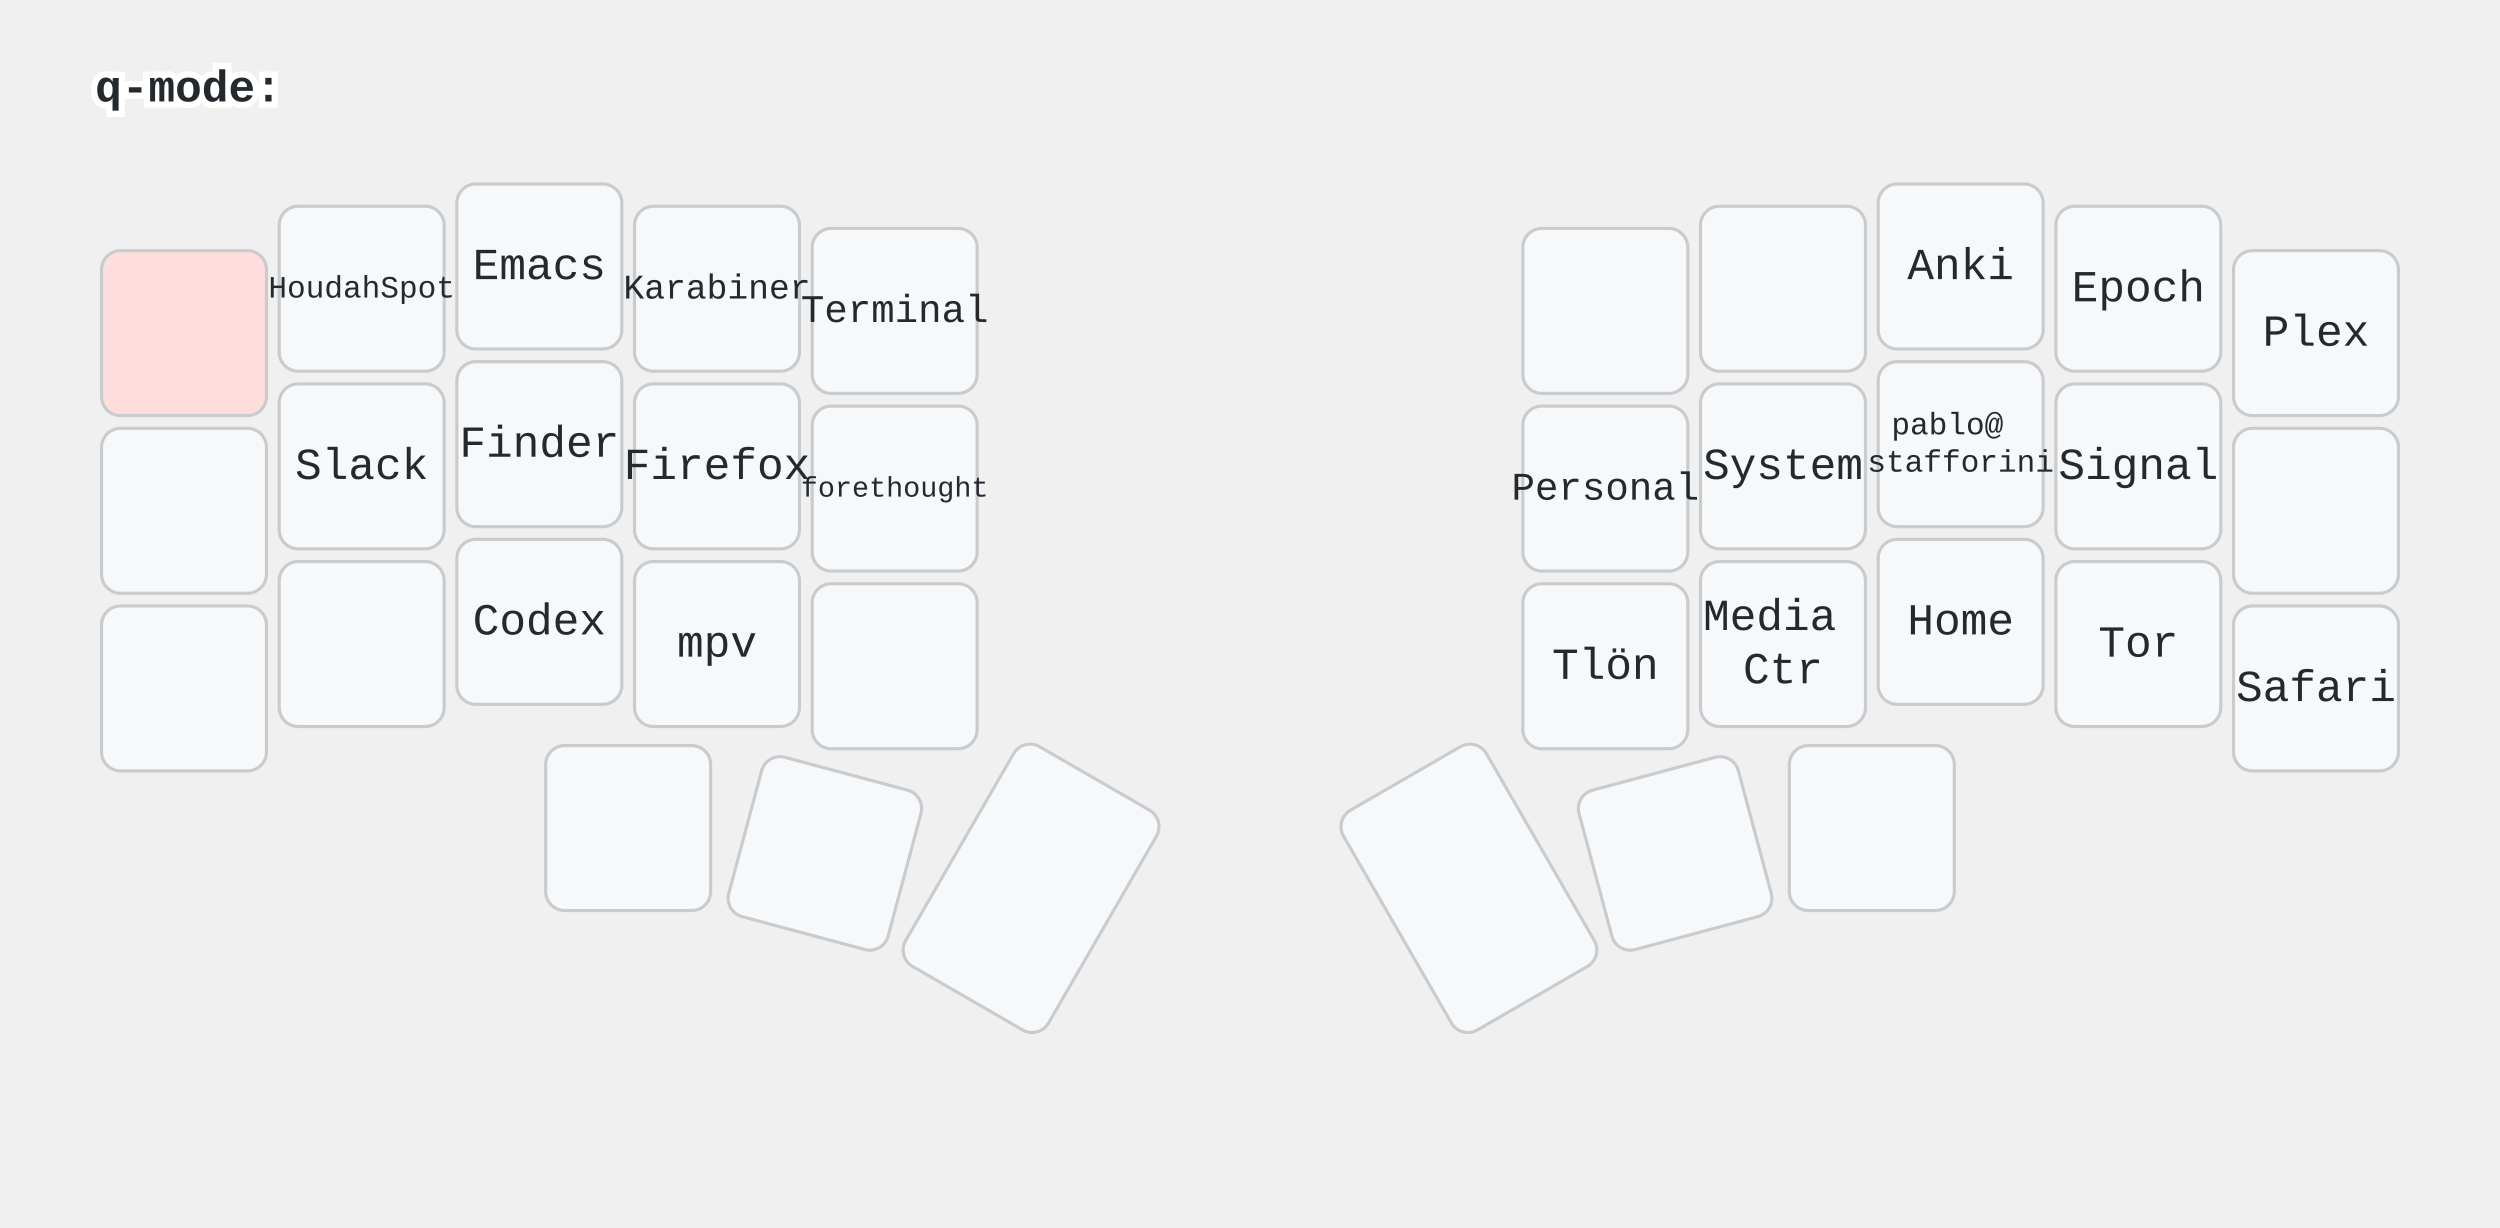
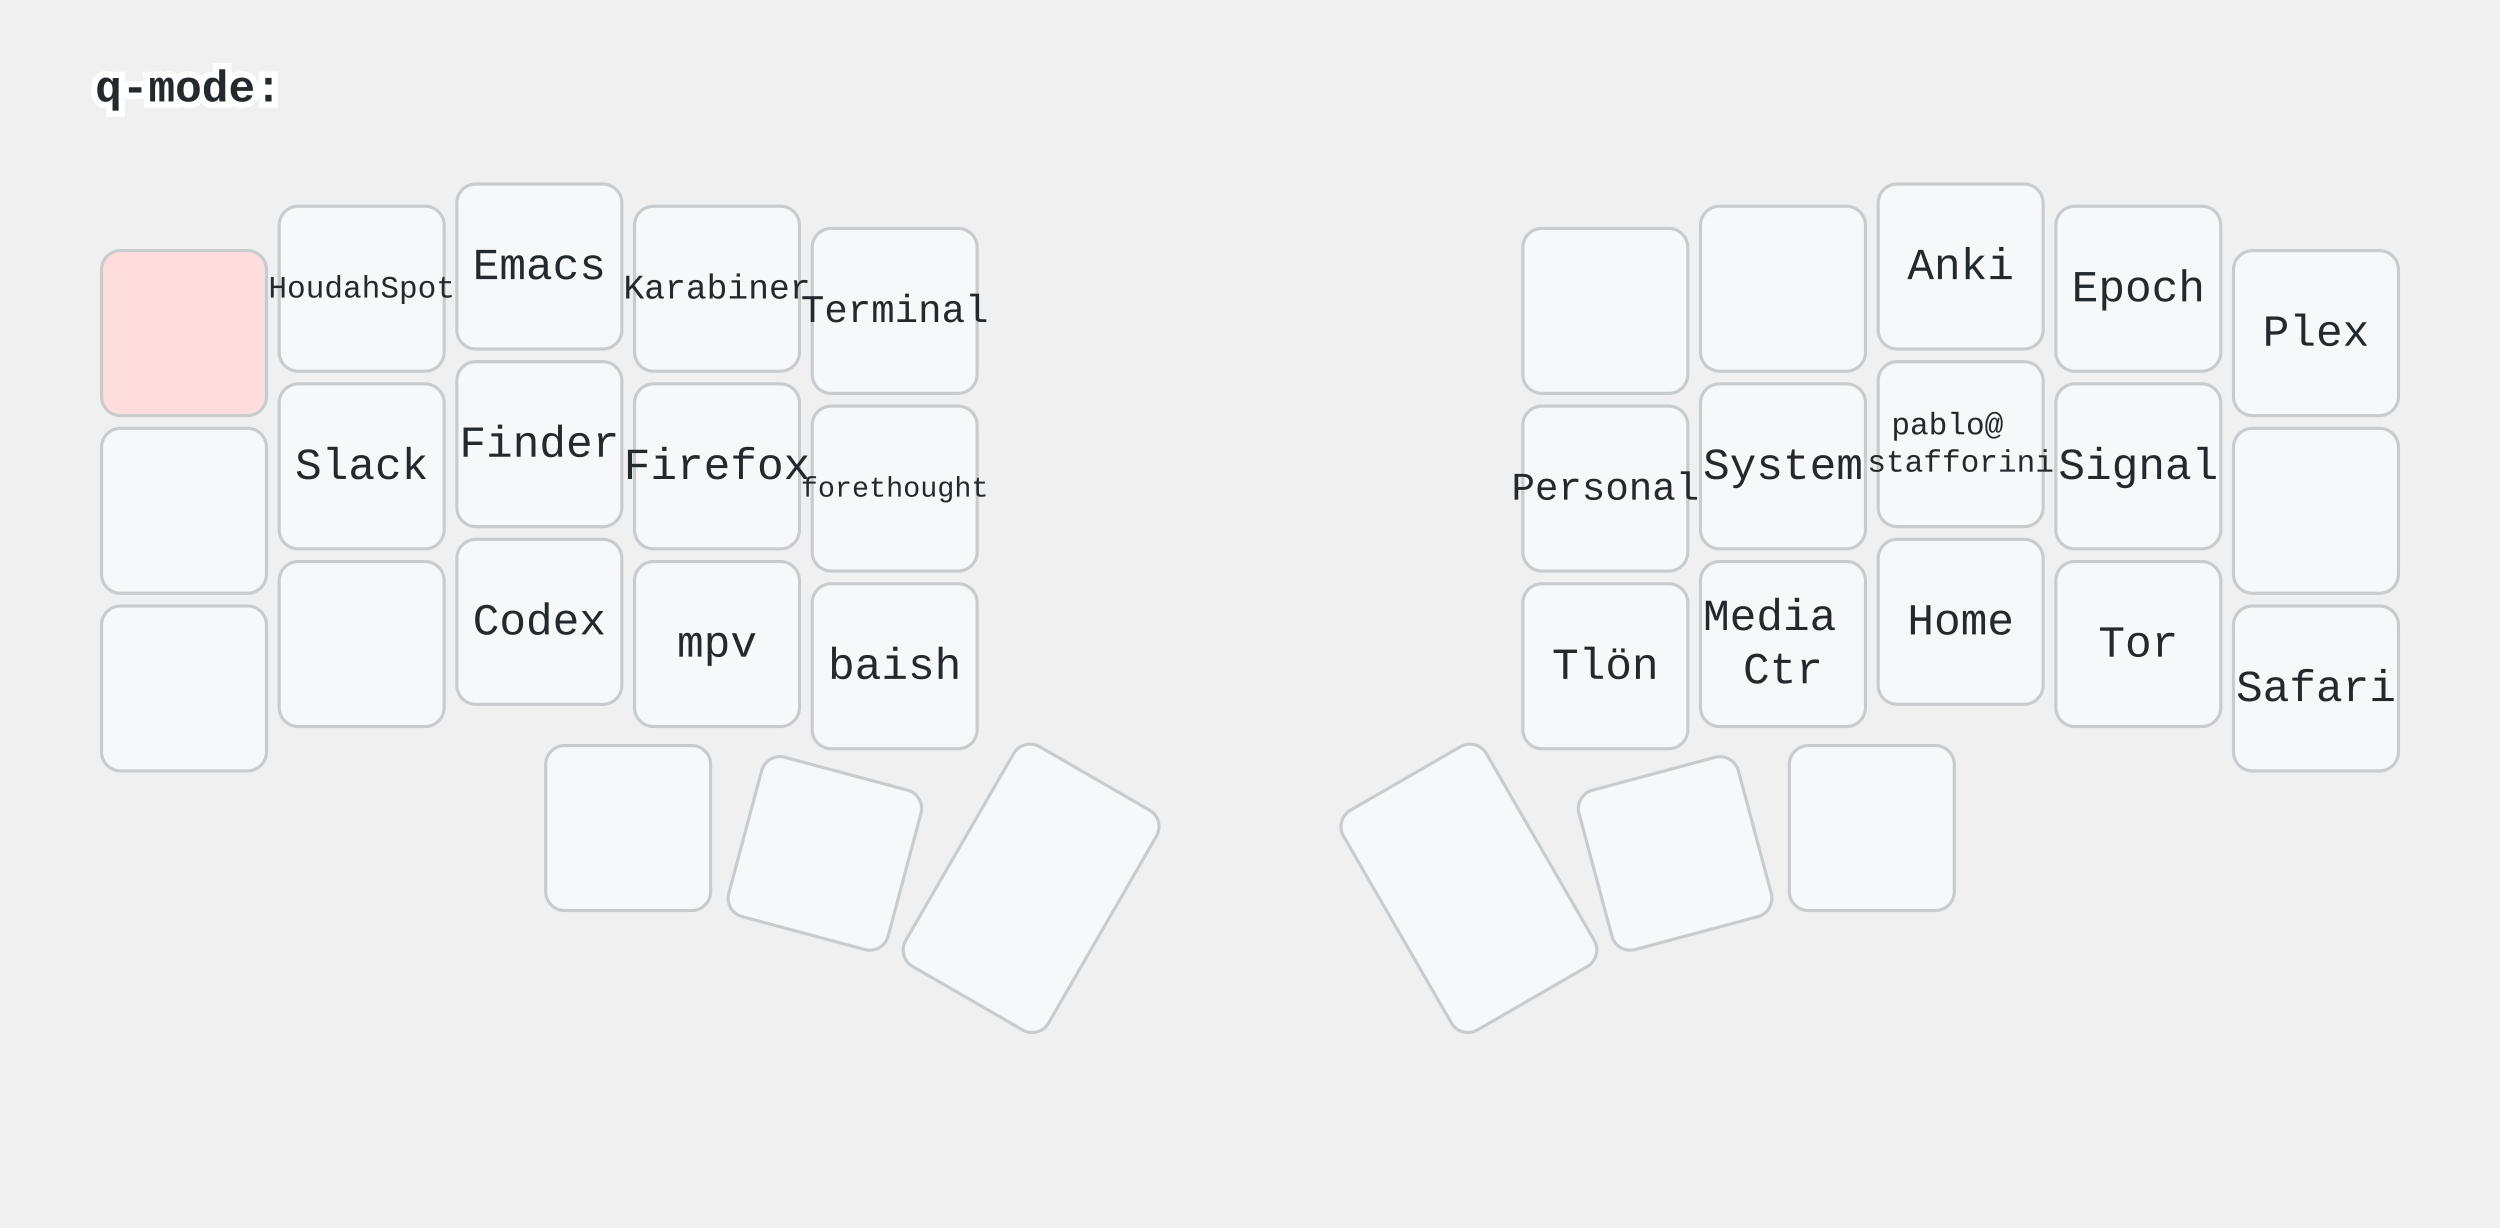
<svg xmlns="http://www.w3.org/2000/svg" width="788" height="387" viewBox="0 0 788 387" class="keymap">
  <style>/* inherit to force styles through use tags */
svg path {
    fill: inherit;
}

/* font and background color specifications */
svg.keymap {
    font-family: SFMono-Regular,Consolas,Liberation Mono,Menlo,monospace;
    font-size: 14px;
    font-kerning: normal;
    text-rendering: optimizeLegibility;
    fill: #24292e;
}

/* default key styling */
rect.key {
    fill: #f6f8fa;
}

rect.key, rect.combo {
    stroke: #c9cccf;
    stroke-width: 1;
}

/* default key side styling, only used is draw_key_sides is set */
rect.side {
    filter: brightness(90%);
}

/* color accent for combo boxes */
rect.combo, rect.combo-separate {
    fill: #cdf;
}

/* color accent for held keys */
rect.held, rect.combo.held {
    fill: #fdd;
}

/* color accent for ghost (optional) keys */
rect.ghost, rect.combo.ghost {
    stroke-dasharray: 4, 4;
    stroke-width: 2;
}

text {
    text-anchor: middle;
    dominant-baseline: middle;
}

/* styling for layer labels */
text.label {
    font-weight: bold;
    text-anchor: start;
    stroke: white;
    stroke-width: 4;
    paint-order: stroke;
}

/* styling for optional footer */
text.footer {
    text-anchor: end;
    dominant-baseline: auto;
    stroke: white;
    stroke-width: 4;
    paint-order: stroke;
}

/* styling for combo tap, and key non-tap label text */
text.combo, text.hold, text.shifted, text.left, text.right {
    font-size: 11px;
}

text.hold {
    text-anchor: middle;
    dominant-baseline: auto;
}

text.shifted {
    text-anchor: middle;
    dominant-baseline: hanging;
}

text.left {
    text-anchor: start;
}

text.right {
    text-anchor: end;
}

text.layer-activator {
    text-decoration: underline;
}

/* styling for hold/shifted label text in combo box */
text.combo.hold, text.combo.shifted, text.combo.left, text.combo.right {
    font-size: 8px;
}

/* lighter symbol for transparent keys */
text.trans {
    fill: #7b7e81;
}

/* styling for combo dendrons */
path.combo {
    stroke-width: 1;
    stroke: gray;
    fill: none;
}

/* Start Tabler Icons Cleanup */
/* cannot use height/width with glyphs */
.icon-tabler &gt; path {
    fill: inherit;
    stroke: inherit;
    stroke-width: 2;
}
/* hide tabler's default box */
.icon-tabler &gt; path[stroke="none"][fill="none"] {
    visibility: hidden;
}
/* End Tabler Icons Cleanup */
</style>
  <g transform="translate(30, 0)" class="layer-q-mode">
    <text x="0" y="28" class="label" id="q-mode">q-mode:</text>
    <g transform="translate(0, 56)">
      <g transform="translate(28, 49)" class="key held keypos-0">
        <rect rx="6" ry="6" x="-26" y="-26" width="52" height="52" class="key held" />
      </g>
      <g transform="translate(84, 35)" class="key keypos-1">
        <rect rx="6" ry="6" x="-26" y="-26" width="52" height="52" class="key" />
        <text x="0" y="0" class="key tap">
          <tspan style="font-size: 70%">HoudahSpot</tspan>
        </text>
      </g>
      <g transform="translate(140, 28)" class="key keypos-2">
        <rect rx="6" ry="6" x="-26" y="-26" width="52" height="52" class="key" />
        <text x="0" y="0" class="key tap">Emacs</text>
      </g>
      <g transform="translate(196, 35)" class="key keypos-3">
        <rect rx="6" ry="6" x="-26" y="-26" width="52" height="52" class="key" />
        <text x="0" y="0" class="key tap">
          <tspan style="font-size: 78%">Karabiner</tspan>
        </text>
      </g>
      <g transform="translate(252, 42)" class="key keypos-4">
        <rect rx="6" ry="6" x="-26" y="-26" width="52" height="52" class="key" />
        <text x="0" y="0" class="key tap">
          <tspan style="font-size: 88%">Terminal</tspan>
        </text>
      </g>
      <g transform="translate(476, 42)" class="key keypos-5">
        <rect rx="6" ry="6" x="-26" y="-26" width="52" height="52" class="key" />
      </g>
      <g transform="translate(532, 35)" class="key keypos-6">
        <rect rx="6" ry="6" x="-26" y="-26" width="52" height="52" class="key" />
      </g>
      <g transform="translate(588, 28)" class="key keypos-7">
        <rect rx="6" ry="6" x="-26" y="-26" width="52" height="52" class="key" />
        <text x="0" y="0" class="key tap">Anki</text>
      </g>
      <g transform="translate(644, 35)" class="key keypos-8">
        <rect rx="6" ry="6" x="-26" y="-26" width="52" height="52" class="key" />
        <text x="0" y="0" class="key tap">Epoch</text>
      </g>
      <g transform="translate(700, 49)" class="key keypos-9">
        <rect rx="6" ry="6" x="-26" y="-26" width="52" height="52" class="key" />
        <text x="0" y="0" class="key tap">Plex</text>
      </g>
      <g transform="translate(28, 105)" class="key keypos-10">
        <rect rx="6" ry="6" x="-26" y="-26" width="52" height="52" class="key" />
      </g>
      <g transform="translate(84, 91)" class="key keypos-11">
        <rect rx="6" ry="6" x="-26" y="-26" width="52" height="52" class="key" />
        <text x="0" y="0" class="key tap">Slack</text>
      </g>
      <g transform="translate(140, 84)" class="key keypos-12">
        <rect rx="6" ry="6" x="-26" y="-26" width="52" height="52" class="key" />
        <text x="0" y="0" class="key tap">Finder</text>
      </g>
      <g transform="translate(196, 91)" class="key keypos-13">
        <rect rx="6" ry="6" x="-26" y="-26" width="52" height="52" class="key" />
        <text x="0" y="0" class="key tap">Firefox</text>
      </g>
      <g transform="translate(252, 98)" class="key keypos-14">
        <rect rx="6" ry="6" x="-26" y="-26" width="52" height="52" class="key" />
        <text x="0" y="0" class="key tap">
          <tspan style="font-size: 64%">forethought</tspan>
        </text>
      </g>
      <g transform="translate(476, 98)" class="key keypos-15">
        <rect rx="6" ry="6" x="-26" y="-26" width="52" height="52" class="key" />
        <text x="0" y="0" class="key tap">
          <tspan style="font-size: 88%">Personal</tspan>
        </text>
      </g>
      <g transform="translate(532, 91)" class="key keypos-16">
        <rect rx="6" ry="6" x="-26" y="-26" width="52" height="52" class="key" />
        <text x="0" y="0" class="key tap">System</text>
      </g>
      <g transform="translate(588, 84)" class="key keypos-17">
        <rect rx="6" ry="6" x="-26" y="-26" width="52" height="52" class="key" />
        <text x="0" y="0" class="key tap">
          <tspan x="0" dy="-0.6em" style="font-size: 70%">pablo@</tspan>
          <tspan x="0" dy="1.2em" style="font-size: 70%">stafforini</tspan>
        </text>
      </g>
      <g transform="translate(644, 91)" class="key keypos-18">
        <rect rx="6" ry="6" x="-26" y="-26" width="52" height="52" class="key" />
        <text x="0" y="0" class="key tap">Signal</text>
      </g>
      <g transform="translate(700, 105)" class="key keypos-19">
        <rect rx="6" ry="6" x="-26" y="-26" width="52" height="52" class="key" />
      </g>
      <g transform="translate(28, 161)" class="key keypos-20">
        <rect rx="6" ry="6" x="-26" y="-26" width="52" height="52" class="key" />
      </g>
      <g transform="translate(84, 147)" class="key keypos-21">
        <rect rx="6" ry="6" x="-26" y="-26" width="52" height="52" class="key" />
      </g>
      <g transform="translate(140, 140)" class="key keypos-22">
        <rect rx="6" ry="6" x="-26" y="-26" width="52" height="52" class="key" />
        <text x="0" y="0" class="key tap">Codex</text>
      </g>
      <g transform="translate(196, 147)" class="key keypos-23">
        <rect rx="6" ry="6" x="-26" y="-26" width="52" height="52" class="key" />
        <text x="0" y="0" class="key tap">mpv</text>
      </g>
      <g transform="translate(252, 154)" class="key keypos-24">
        <rect rx="6" ry="6" x="-26" y="-26" width="52" height="52" class="key" />
+         <text x="0" y="0" class="key tap">baish</text>
      </g>
      <g transform="translate(476, 154)" class="key keypos-25">
        <rect rx="6" ry="6" x="-26" y="-26" width="52" height="52" class="key" />
        <text x="0" y="0" class="key tap">Tlön</text>
      </g>
      <g transform="translate(532, 147)" class="key keypos-26">
        <rect rx="6" ry="6" x="-26" y="-26" width="52" height="52" class="key" />
        <text x="0" y="0" class="key tap">
          <tspan x="0" dy="-0.6em">Media</tspan>
          <tspan x="0" dy="1.2em">Ctr</tspan>
        </text>
      </g>
      <g transform="translate(588, 140)" class="key keypos-27">
        <rect rx="6" ry="6" x="-26" y="-26" width="52" height="52" class="key" />
        <text x="0" y="0" class="key tap">Home</text>
      </g>
      <g transform="translate(644, 147)" class="key keypos-28">
        <rect rx="6" ry="6" x="-26" y="-26" width="52" height="52" class="key" />
        <text x="0" y="0" class="key tap">Tor</text>
      </g>
      <g transform="translate(700, 161)" class="key keypos-29">
        <rect rx="6" ry="6" x="-26" y="-26" width="52" height="52" class="key" />
        <text x="0" y="0" class="key tap">Safari</text>
      </g>
      <g transform="translate(168, 205)" class="key keypos-30">
        <rect rx="6" ry="6" x="-26" y="-26" width="52" height="52" class="key" />
      </g>
      <g transform="translate(230, 213) rotate(15.0)" class="key keypos-31">
        <rect rx="6" ry="6" x="-26" y="-26" width="52" height="52" class="key" />
      </g>
      <g transform="translate(295, 224) rotate(30.0)" class="key keypos-32">
        <rect rx="6" ry="6" x="-26" y="-40" width="52" height="80" class="key" />
      </g>
      <g transform="translate(433, 224) rotate(-30.0)" class="key keypos-33">
        <rect rx="6" ry="6" x="-26" y="-40" width="52" height="80" class="key" />
      </g>
      <g transform="translate(498, 213) rotate(-15.0)" class="key keypos-34">
        <rect rx="6" ry="6" x="-26" y="-26" width="52" height="52" class="key" />
      </g>
      <g transform="translate(560, 205)" class="key keypos-35">
        <rect rx="6" ry="6" x="-26" y="-26" width="52" height="52" class="key" />
      </g>
    </g>
  </g>
</svg>
